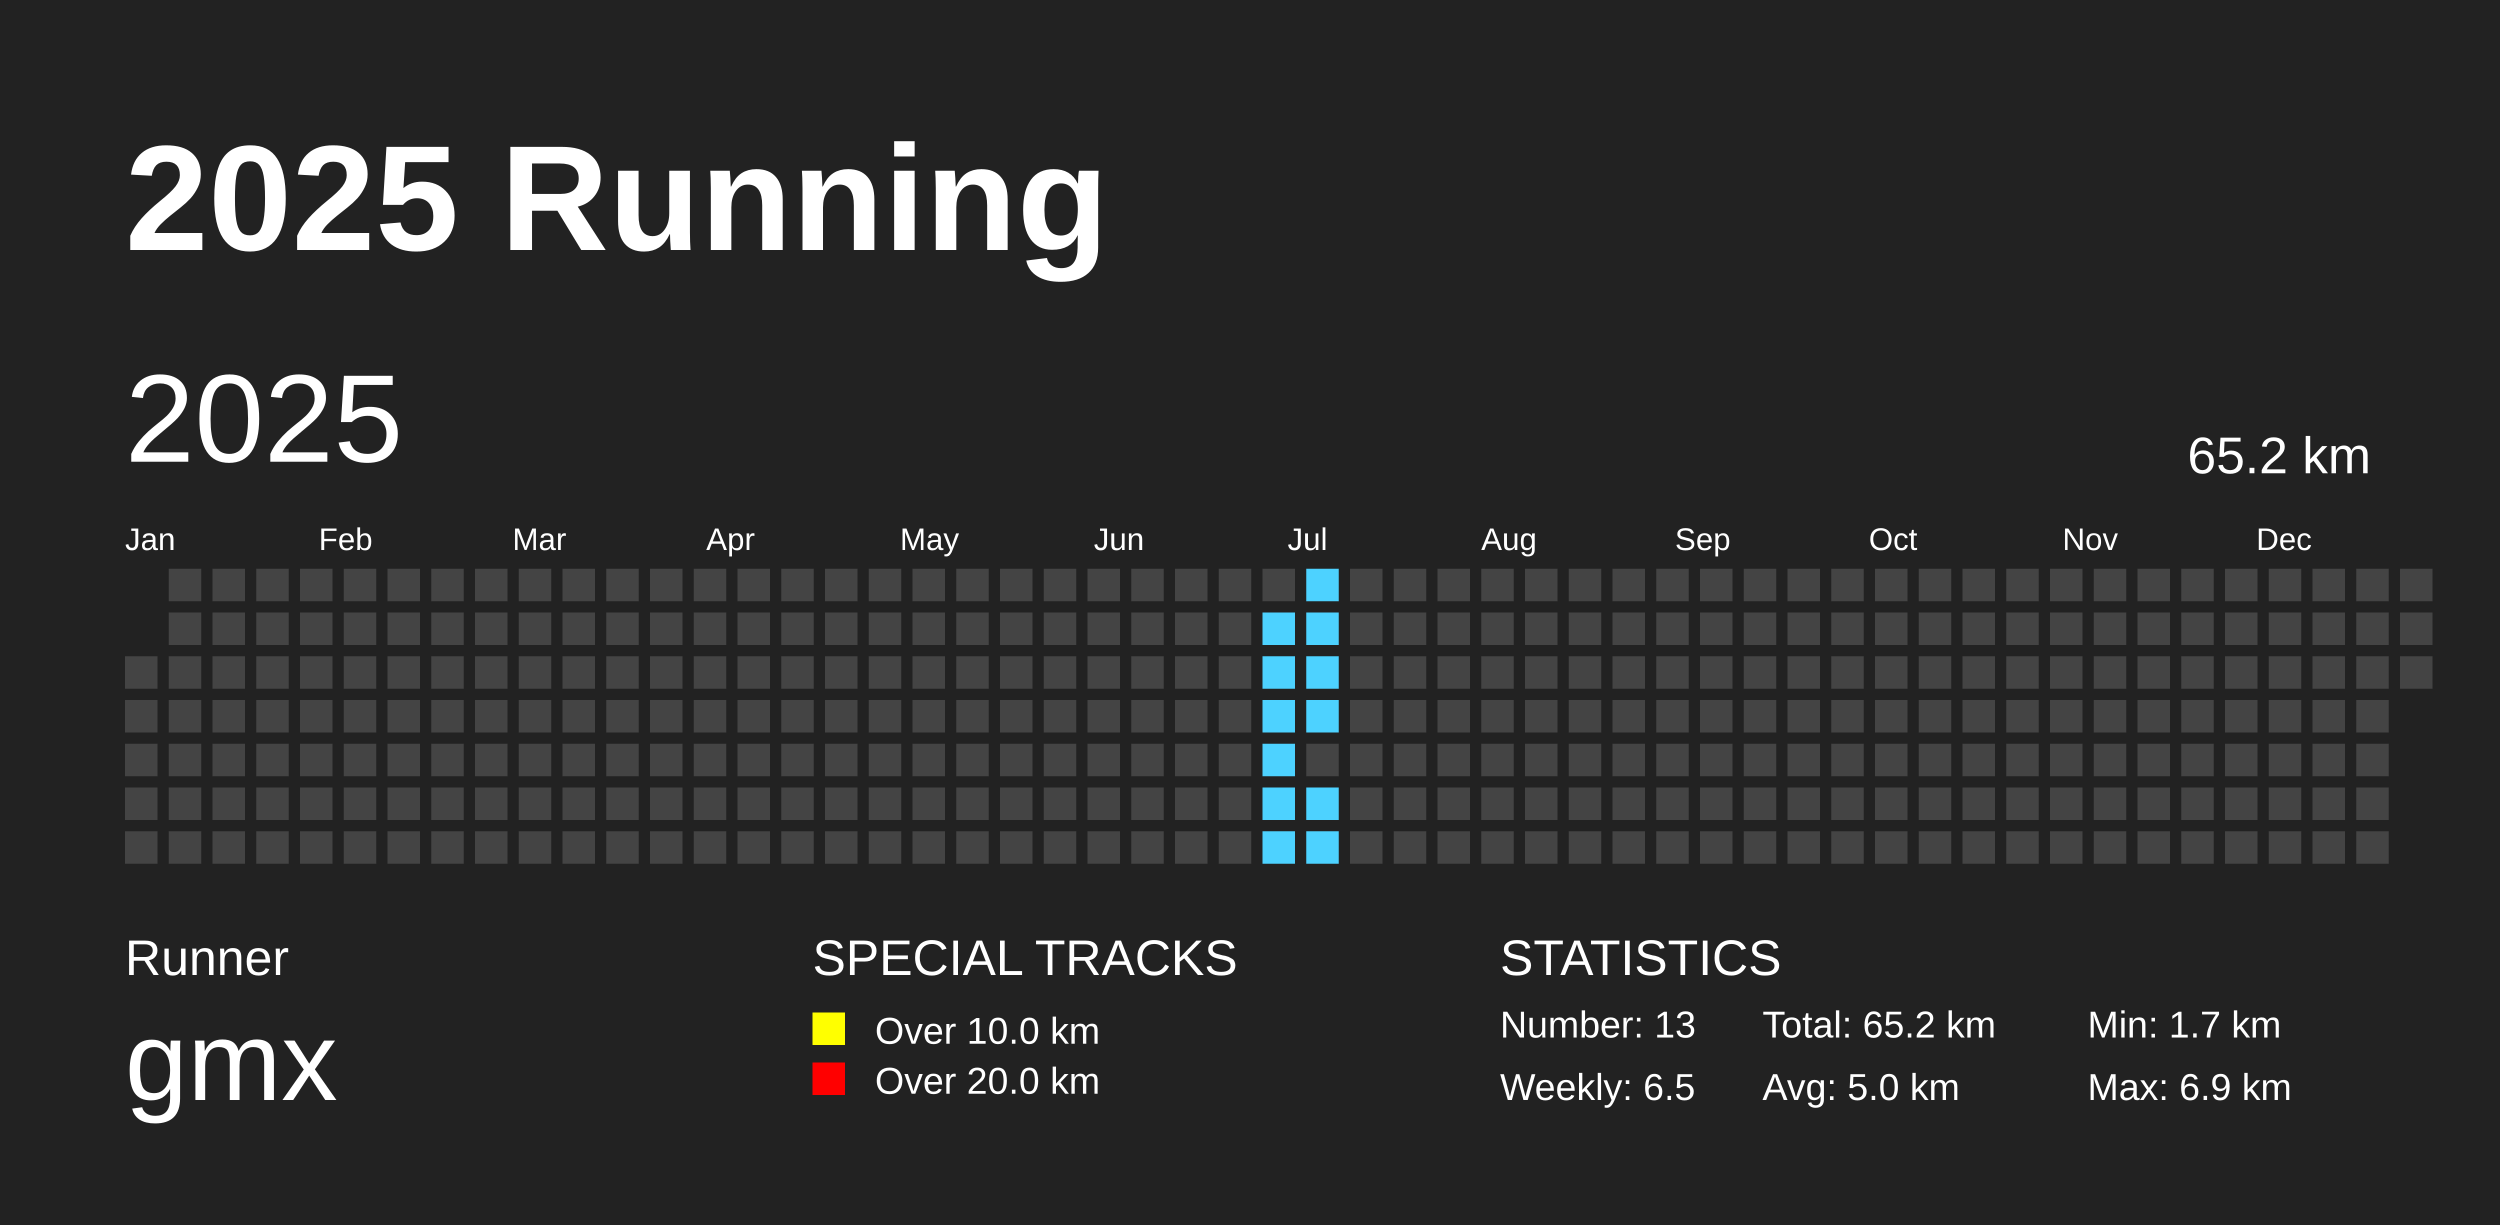
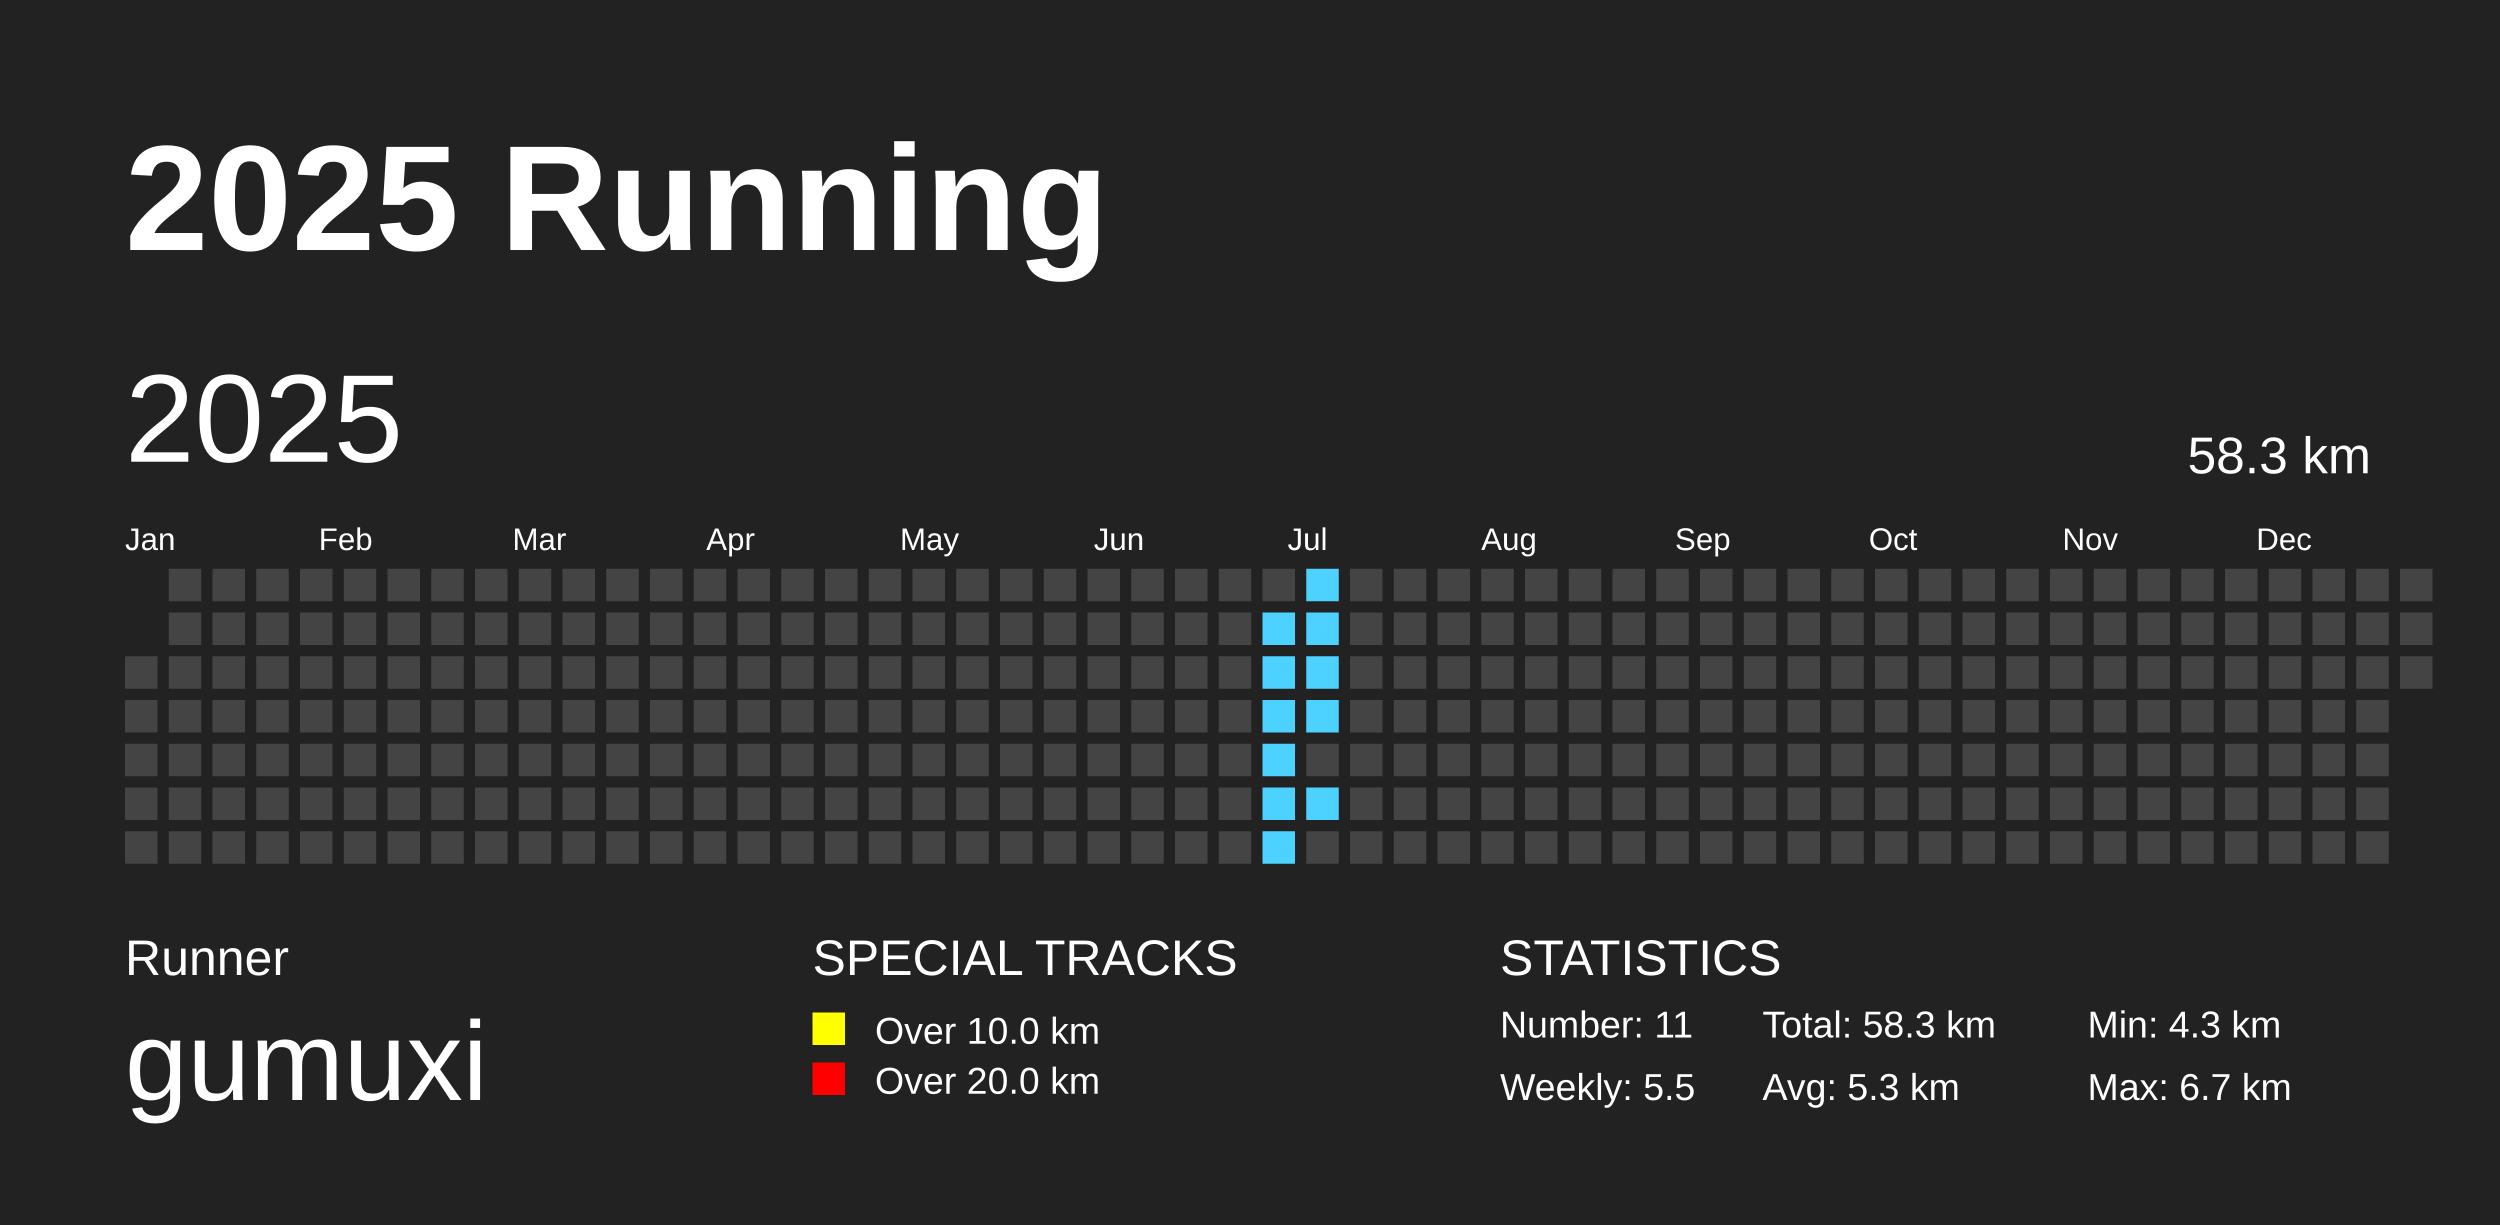
<svg xmlns="http://www.w3.org/2000/svg" baseProfile="full" height="98mm" version="1.1" viewBox="0,0,200,98" width="200mm">
  <defs />
  <rect fill="#222222" height="98" width="200" x="0" y="0" />
  <text fill="#FFFFFF" style="font-size:12px; font-family:Arial; font-weight:bold;" x="10" y="20">2025 Running</text>
  <text fill="#FFFFFF" style="font-size:4px; font-family:Arial" x="10" y="78">Runner</text>
-   <text fill="#FFFFFF" style="font-size:9px; font-family:Arial" x="10" y="88">gmx</text>
+   <text fill="#FFFFFF" style="font-size:9px; font-family:Arial" x="10" y="88">gumuxi</text>
  <text fill="#FFFFFF" style="font-size:4px; font-family:Arial" x="65" y="78">SPECIAL TRACKS</text>
  <rect fill="yellow" height="2.6" width="2.6" x="65" y="81" />
  <text fill="#FFFFFF" style="font-size:3px; font-family:Arial" x="70" y="83.5">Over 10.0 km</text>
  <rect fill="red" height="2.6" width="2.6" x="65" y="85" />
  <text fill="#FFFFFF" style="font-size:3px; font-family:Arial" x="70" y="87.5">Over 20.0 km</text>
  <text fill="#FFFFFF" style="font-size:4px; font-family:Arial" x="120" y="78">STATISTICS</text>
-   <text fill="#FFFFFF" style="font-size:3px; font-family:Arial" x="120" y="83">Number: 13</text>
-   <text fill="#FFFFFF" style="font-size:3px; font-family:Arial" x="120" y="88">Weekly: 6.5</text>
-   <text fill="#FFFFFF" style="font-size:3px; font-family:Arial" x="141" y="83">Total: 65.2 km</text>
-   <text fill="#FFFFFF" style="font-size:3px; font-family:Arial" x="141" y="88">Avg: 5.0 km</text>
-   <text fill="#FFFFFF" style="font-size:3px; font-family:Arial" x="167" y="83">Min: 1.7 km</text>
-   <text fill="#FFFFFF" style="font-size:3px; font-family:Arial" x="167" y="88">Max: 6.9 km</text>
+   <text fill="#FFFFFF" style="font-size:3px; font-family:Arial" x="120" y="83">Number: 11</text>
+   <text fill="#FFFFFF" style="font-size:3px; font-family:Arial" x="120" y="88">Weekly: 5.5</text>
+   <text fill="#FFFFFF" style="font-size:3px; font-family:Arial" x="141" y="83">Total: 58.3 km</text>
+   <text fill="#FFFFFF" style="font-size:3px; font-family:Arial" x="141" y="88">Avg: 5.3 km</text>
+   <text fill="#FFFFFF" style="font-size:3px; font-family:Arial" x="167" y="83">Min: 4.3 km</text>
+   <text fill="#FFFFFF" style="font-size:3px; font-family:Arial" x="167" y="88">Max: 6.7 km</text>
  <text dominant-baseline="hanging" fill="#FFFFFF" style="font-size:10.0px; font-family:Arial;" x="10" y="30">2025</text>
-   <text dominant-baseline="hanging" fill="#FFFFFF" style="font-size:4.125px; font-family:Arial;" x="175" y="35">65.2 km</text>
+   <text dominant-baseline="hanging" fill="#FFFFFF" style="font-size:4.125px; font-family:Arial;" x="175" y="35">58.3 km</text>
  <text fill="#FFFFFF" style="font-size:2.5px; font-family:Arial" x="10.0" y="44">Jan</text>
  <text fill="#FFFFFF" style="font-size:2.5px; font-family:Arial" x="25.5" y="44">Feb</text>
  <text fill="#FFFFFF" style="font-size:2.5px; font-family:Arial" x="41.0" y="44">Mar</text>
  <text fill="#FFFFFF" style="font-size:2.5px; font-family:Arial" x="56.5" y="44">Apr</text>
  <text fill="#FFFFFF" style="font-size:2.5px; font-family:Arial" x="72.0" y="44">May</text>
  <text fill="#FFFFFF" style="font-size:2.5px; font-family:Arial" x="87.5" y="44">Jun</text>
  <text fill="#FFFFFF" style="font-size:2.5px; font-family:Arial" x="103.0" y="44">Jul</text>
  <text fill="#FFFFFF" style="font-size:2.5px; font-family:Arial" x="118.5" y="44">Aug</text>
  <text fill="#FFFFFF" style="font-size:2.5px; font-family:Arial" x="134.0" y="44">Sep</text>
  <text fill="#FFFFFF" style="font-size:2.5px; font-family:Arial" x="149.5" y="44">Oct</text>
  <text fill="#FFFFFF" style="font-size:2.5px; font-family:Arial" x="165.0" y="44">Nov</text>
  <text fill="#FFFFFF" style="font-size:2.5px; font-family:Arial" x="180.5" y="44">Dec</text>
  <rect fill="#444444" height="2.6" width="2.6" x="10.0" y="52.5" />
  <rect fill="#444444" height="2.6" width="2.6" x="10.0" y="56.0" />
  <rect fill="#444444" height="2.6" width="2.6" x="10.0" y="59.5" />
  <rect fill="#444444" height="2.6" width="2.6" x="10.0" y="63.0" />
  <rect fill="#444444" height="2.6" width="2.6" x="10.0" y="66.5" />
  <rect fill="#444444" height="2.6" width="2.6" x="13.5" y="45.5" />
  <rect fill="#444444" height="2.6" width="2.6" x="13.5" y="49.0" />
  <rect fill="#444444" height="2.6" width="2.6" x="13.5" y="52.5" />
  <rect fill="#444444" height="2.6" width="2.6" x="13.5" y="56.0" />
  <rect fill="#444444" height="2.6" width="2.6" x="13.5" y="59.5" />
  <rect fill="#444444" height="2.6" width="2.6" x="13.5" y="63.0" />
  <rect fill="#444444" height="2.6" width="2.6" x="13.5" y="66.5" />
  <rect fill="#444444" height="2.6" width="2.6" x="17.0" y="45.5" />
  <rect fill="#444444" height="2.6" width="2.6" x="17.0" y="49.0" />
  <rect fill="#444444" height="2.6" width="2.6" x="17.0" y="52.5" />
  <rect fill="#444444" height="2.6" width="2.6" x="17.0" y="56.0" />
  <rect fill="#444444" height="2.6" width="2.6" x="17.0" y="59.5" />
  <rect fill="#444444" height="2.6" width="2.6" x="17.0" y="63.0" />
  <rect fill="#444444" height="2.6" width="2.6" x="17.0" y="66.5" />
  <rect fill="#444444" height="2.6" width="2.6" x="20.5" y="45.5" />
  <rect fill="#444444" height="2.6" width="2.6" x="20.5" y="49.0" />
  <rect fill="#444444" height="2.6" width="2.6" x="20.5" y="52.5" />
  <rect fill="#444444" height="2.6" width="2.6" x="20.5" y="56.0" />
  <rect fill="#444444" height="2.6" width="2.6" x="20.5" y="59.5" />
  <rect fill="#444444" height="2.6" width="2.6" x="20.5" y="63.0" />
  <rect fill="#444444" height="2.6" width="2.6" x="20.5" y="66.5" />
  <rect fill="#444444" height="2.6" width="2.6" x="24.0" y="45.5" />
  <rect fill="#444444" height="2.6" width="2.6" x="24.0" y="49.0" />
  <rect fill="#444444" height="2.6" width="2.6" x="24.0" y="52.5" />
  <rect fill="#444444" height="2.6" width="2.6" x="24.0" y="56.0" />
  <rect fill="#444444" height="2.6" width="2.6" x="24.0" y="59.5" />
  <rect fill="#444444" height="2.6" width="2.6" x="24.0" y="63.0" />
  <rect fill="#444444" height="2.6" width="2.6" x="24.0" y="66.5" />
  <rect fill="#444444" height="2.6" width="2.6" x="27.5" y="45.5" />
  <rect fill="#444444" height="2.6" width="2.6" x="27.5" y="49.0" />
  <rect fill="#444444" height="2.6" width="2.6" x="27.5" y="52.5" />
  <rect fill="#444444" height="2.6" width="2.6" x="27.5" y="56.0" />
  <rect fill="#444444" height="2.6" width="2.6" x="27.5" y="59.5" />
  <rect fill="#444444" height="2.6" width="2.6" x="27.5" y="63.0" />
  <rect fill="#444444" height="2.6" width="2.6" x="27.5" y="66.5" />
  <rect fill="#444444" height="2.6" width="2.6" x="31.0" y="45.5" />
  <rect fill="#444444" height="2.6" width="2.6" x="31.0" y="49.0" />
  <rect fill="#444444" height="2.6" width="2.6" x="31.0" y="52.5" />
  <rect fill="#444444" height="2.6" width="2.6" x="31.0" y="56.0" />
  <rect fill="#444444" height="2.6" width="2.6" x="31.0" y="59.5" />
  <rect fill="#444444" height="2.6" width="2.6" x="31.0" y="63.0" />
  <rect fill="#444444" height="2.6" width="2.6" x="31.0" y="66.5" />
  <rect fill="#444444" height="2.6" width="2.6" x="34.5" y="45.5" />
  <rect fill="#444444" height="2.6" width="2.6" x="34.5" y="49.0" />
  <rect fill="#444444" height="2.6" width="2.6" x="34.5" y="52.5" />
  <rect fill="#444444" height="2.6" width="2.6" x="34.5" y="56.0" />
  <rect fill="#444444" height="2.6" width="2.6" x="34.5" y="59.5" />
  <rect fill="#444444" height="2.6" width="2.6" x="34.5" y="63.0" />
  <rect fill="#444444" height="2.6" width="2.6" x="34.5" y="66.5" />
  <rect fill="#444444" height="2.6" width="2.6" x="38.0" y="45.5" />
  <rect fill="#444444" height="2.6" width="2.6" x="38.0" y="49.0" />
  <rect fill="#444444" height="2.6" width="2.6" x="38.0" y="52.5" />
  <rect fill="#444444" height="2.6" width="2.6" x="38.0" y="56.0" />
  <rect fill="#444444" height="2.6" width="2.6" x="38.0" y="59.5" />
  <rect fill="#444444" height="2.6" width="2.6" x="38.0" y="63.0" />
  <rect fill="#444444" height="2.6" width="2.6" x="38.0" y="66.5" />
  <rect fill="#444444" height="2.6" width="2.6" x="41.5" y="45.5" />
  <rect fill="#444444" height="2.6" width="2.6" x="41.5" y="49.0" />
  <rect fill="#444444" height="2.6" width="2.6" x="41.5" y="52.5" />
  <rect fill="#444444" height="2.6" width="2.6" x="41.5" y="56.0" />
  <rect fill="#444444" height="2.6" width="2.6" x="41.5" y="59.5" />
  <rect fill="#444444" height="2.6" width="2.6" x="41.5" y="63.0" />
  <rect fill="#444444" height="2.6" width="2.6" x="41.5" y="66.5" />
  <rect fill="#444444" height="2.6" width="2.6" x="45.0" y="45.5" />
  <rect fill="#444444" height="2.6" width="2.6" x="45.0" y="49.0" />
  <rect fill="#444444" height="2.6" width="2.6" x="45.0" y="52.5" />
  <rect fill="#444444" height="2.6" width="2.6" x="45.0" y="56.0" />
  <rect fill="#444444" height="2.6" width="2.6" x="45.0" y="59.5" />
  <rect fill="#444444" height="2.6" width="2.6" x="45.0" y="63.0" />
  <rect fill="#444444" height="2.6" width="2.6" x="45.0" y="66.5" />
  <rect fill="#444444" height="2.6" width="2.6" x="48.5" y="45.5" />
  <rect fill="#444444" height="2.6" width="2.6" x="48.5" y="49.0" />
  <rect fill="#444444" height="2.6" width="2.6" x="48.5" y="52.5" />
  <rect fill="#444444" height="2.6" width="2.6" x="48.5" y="56.0" />
  <rect fill="#444444" height="2.6" width="2.6" x="48.5" y="59.5" />
  <rect fill="#444444" height="2.6" width="2.6" x="48.5" y="63.0" />
  <rect fill="#444444" height="2.6" width="2.6" x="48.5" y="66.5" />
  <rect fill="#444444" height="2.6" width="2.6" x="52.0" y="45.5" />
  <rect fill="#444444" height="2.6" width="2.6" x="52.0" y="49.0" />
  <rect fill="#444444" height="2.6" width="2.6" x="52.0" y="52.5" />
  <rect fill="#444444" height="2.6" width="2.6" x="52.0" y="56.0" />
  <rect fill="#444444" height="2.6" width="2.6" x="52.0" y="59.5" />
  <rect fill="#444444" height="2.6" width="2.6" x="52.0" y="63.0" />
  <rect fill="#444444" height="2.6" width="2.6" x="52.0" y="66.5" />
  <rect fill="#444444" height="2.6" width="2.6" x="55.5" y="45.5" />
  <rect fill="#444444" height="2.6" width="2.6" x="55.5" y="49.0" />
  <rect fill="#444444" height="2.6" width="2.6" x="55.5" y="52.5" />
  <rect fill="#444444" height="2.6" width="2.6" x="55.5" y="56.0" />
  <rect fill="#444444" height="2.6" width="2.6" x="55.5" y="59.5" />
  <rect fill="#444444" height="2.6" width="2.6" x="55.5" y="63.0" />
  <rect fill="#444444" height="2.6" width="2.6" x="55.5" y="66.5" />
  <rect fill="#444444" height="2.6" width="2.6" x="59.0" y="45.5" />
  <rect fill="#444444" height="2.6" width="2.6" x="59.0" y="49.0" />
  <rect fill="#444444" height="2.6" width="2.6" x="59.0" y="52.5" />
  <rect fill="#444444" height="2.6" width="2.6" x="59.0" y="56.0" />
  <rect fill="#444444" height="2.6" width="2.6" x="59.0" y="59.5" />
  <rect fill="#444444" height="2.6" width="2.6" x="59.0" y="63.0" />
  <rect fill="#444444" height="2.6" width="2.6" x="59.0" y="66.5" />
  <rect fill="#444444" height="2.6" width="2.6" x="62.5" y="45.5" />
  <rect fill="#444444" height="2.6" width="2.6" x="62.5" y="49.0" />
  <rect fill="#444444" height="2.6" width="2.6" x="62.5" y="52.5" />
  <rect fill="#444444" height="2.6" width="2.6" x="62.5" y="56.0" />
  <rect fill="#444444" height="2.6" width="2.6" x="62.5" y="59.5" />
  <rect fill="#444444" height="2.6" width="2.6" x="62.5" y="63.0" />
  <rect fill="#444444" height="2.6" width="2.6" x="62.5" y="66.5" />
  <rect fill="#444444" height="2.6" width="2.6" x="66.0" y="45.5" />
  <rect fill="#444444" height="2.6" width="2.6" x="66.0" y="49.0" />
  <rect fill="#444444" height="2.6" width="2.6" x="66.0" y="52.5" />
  <rect fill="#444444" height="2.6" width="2.6" x="66.0" y="56.0" />
  <rect fill="#444444" height="2.6" width="2.6" x="66.0" y="59.5" />
  <rect fill="#444444" height="2.6" width="2.6" x="66.0" y="63.0" />
  <rect fill="#444444" height="2.6" width="2.6" x="66.0" y="66.5" />
  <rect fill="#444444" height="2.6" width="2.6" x="69.5" y="45.5" />
  <rect fill="#444444" height="2.6" width="2.6" x="69.5" y="49.0" />
  <rect fill="#444444" height="2.6" width="2.6" x="69.5" y="52.5" />
  <rect fill="#444444" height="2.6" width="2.6" x="69.5" y="56.0" />
  <rect fill="#444444" height="2.6" width="2.6" x="69.5" y="59.5" />
  <rect fill="#444444" height="2.6" width="2.6" x="69.5" y="63.0" />
  <rect fill="#444444" height="2.6" width="2.6" x="69.5" y="66.5" />
  <rect fill="#444444" height="2.6" width="2.6" x="73.0" y="45.5" />
  <rect fill="#444444" height="2.6" width="2.6" x="73.0" y="49.0" />
  <rect fill="#444444" height="2.6" width="2.6" x="73.0" y="52.5" />
  <rect fill="#444444" height="2.6" width="2.6" x="73.0" y="56.0" />
  <rect fill="#444444" height="2.6" width="2.6" x="73.0" y="59.5" />
  <rect fill="#444444" height="2.6" width="2.6" x="73.0" y="63.0" />
  <rect fill="#444444" height="2.6" width="2.6" x="73.0" y="66.5" />
  <rect fill="#444444" height="2.6" width="2.6" x="76.5" y="45.5" />
  <rect fill="#444444" height="2.6" width="2.6" x="76.5" y="49.0" />
  <rect fill="#444444" height="2.6" width="2.6" x="76.5" y="52.5" />
  <rect fill="#444444" height="2.6" width="2.6" x="76.5" y="56.0" />
  <rect fill="#444444" height="2.6" width="2.6" x="76.5" y="59.5" />
  <rect fill="#444444" height="2.6" width="2.6" x="76.5" y="63.0" />
  <rect fill="#444444" height="2.6" width="2.6" x="76.5" y="66.5" />
  <rect fill="#444444" height="2.6" width="2.6" x="80.0" y="45.5" />
  <rect fill="#444444" height="2.6" width="2.6" x="80.0" y="49.0" />
  <rect fill="#444444" height="2.6" width="2.6" x="80.0" y="52.5" />
  <rect fill="#444444" height="2.6" width="2.6" x="80.0" y="56.0" />
  <rect fill="#444444" height="2.6" width="2.6" x="80.0" y="59.5" />
  <rect fill="#444444" height="2.6" width="2.6" x="80.0" y="63.0" />
  <rect fill="#444444" height="2.6" width="2.6" x="80.0" y="66.5" />
  <rect fill="#444444" height="2.6" width="2.6" x="83.5" y="45.5" />
  <rect fill="#444444" height="2.6" width="2.6" x="83.5" y="49.0" />
  <rect fill="#444444" height="2.6" width="2.6" x="83.5" y="52.5" />
  <rect fill="#444444" height="2.6" width="2.6" x="83.5" y="56.0" />
  <rect fill="#444444" height="2.6" width="2.6" x="83.5" y="59.5" />
  <rect fill="#444444" height="2.6" width="2.6" x="83.5" y="63.0" />
  <rect fill="#444444" height="2.6" width="2.6" x="83.5" y="66.5" />
  <rect fill="#444444" height="2.6" width="2.6" x="87.0" y="45.5" />
  <rect fill="#444444" height="2.6" width="2.6" x="87.0" y="49.0" />
  <rect fill="#444444" height="2.6" width="2.6" x="87.0" y="52.5" />
  <rect fill="#444444" height="2.6" width="2.6" x="87.0" y="56.0" />
  <rect fill="#444444" height="2.6" width="2.6" x="87.0" y="59.5" />
  <rect fill="#444444" height="2.6" width="2.6" x="87.0" y="63.0" />
  <rect fill="#444444" height="2.6" width="2.6" x="87.0" y="66.5" />
  <rect fill="#444444" height="2.6" width="2.6" x="90.5" y="45.5" />
  <rect fill="#444444" height="2.6" width="2.6" x="90.5" y="49.0" />
  <rect fill="#444444" height="2.6" width="2.6" x="90.5" y="52.5" />
  <rect fill="#444444" height="2.6" width="2.6" x="90.5" y="56.0" />
  <rect fill="#444444" height="2.6" width="2.6" x="90.5" y="59.5" />
  <rect fill="#444444" height="2.6" width="2.6" x="90.5" y="63.0" />
  <rect fill="#444444" height="2.6" width="2.6" x="90.5" y="66.5" />
  <rect fill="#444444" height="2.6" width="2.6" x="94.0" y="45.5" />
  <rect fill="#444444" height="2.6" width="2.6" x="94.0" y="49.0" />
  <rect fill="#444444" height="2.6" width="2.6" x="94.0" y="52.5" />
  <rect fill="#444444" height="2.6" width="2.6" x="94.0" y="56.0" />
  <rect fill="#444444" height="2.6" width="2.6" x="94.0" y="59.5" />
  <rect fill="#444444" height="2.6" width="2.6" x="94.0" y="63.0" />
  <rect fill="#444444" height="2.6" width="2.6" x="94.0" y="66.5" />
  <rect fill="#444444" height="2.6" width="2.6" x="97.5" y="45.5" />
  <rect fill="#444444" height="2.6" width="2.6" x="97.5" y="49.0" />
  <rect fill="#444444" height="2.6" width="2.6" x="97.5" y="52.5" />
  <rect fill="#444444" height="2.6" width="2.6" x="97.5" y="56.0" />
  <rect fill="#444444" height="2.6" width="2.6" x="97.5" y="59.5" />
  <rect fill="#444444" height="2.6" width="2.6" x="97.5" y="63.0" />
  <rect fill="#444444" height="2.6" width="2.6" x="97.5" y="66.5" />
  <rect fill="#444444" height="2.6" width="2.6" x="101.0" y="45.5" />
  <rect fill="#4DD2FF" height="2.6" width="2.6" x="101.0" y="49.0" />
  <rect fill="#4DD2FF" height="2.6" width="2.6" x="101.0" y="52.5" />
  <rect fill="#4DD2FF" height="2.6" width="2.6" x="101.0" y="56.0" />
  <rect fill="#4DD2FF" height="2.6" width="2.6" x="101.0" y="59.5" />
  <rect fill="#4DD2FF" height="2.6" width="2.6" x="101.0" y="63.0" />
  <rect fill="#4DD2FF" height="2.6" width="2.6" x="101.0" y="66.5" />
  <rect fill="#4DD2FF" height="2.6" width="2.6" x="104.5" y="45.5" />
  <rect fill="#4DD2FF" height="2.6" width="2.6" x="104.5" y="49.0" />
  <rect fill="#4DD2FF" height="2.6" width="2.6" x="104.5" y="52.5" />
  <rect fill="#4DD2FF" height="2.6" width="2.6" x="104.5" y="56.0" />
  <rect fill="#444444" height="2.6" width="2.6" x="104.5" y="59.5" />
  <rect fill="#4DD2FF" height="2.6" width="2.6" x="104.5" y="63.0" />
-   <rect fill="#4DD2FF" height="2.6" width="2.6" x="104.5" y="66.5" />
+   <rect fill="#444444" height="2.6" width="2.6" x="104.5" y="66.5" />
  <rect fill="#444444" height="2.6" width="2.6" x="108.0" y="45.5" />
  <rect fill="#444444" height="2.6" width="2.6" x="108.0" y="49.0" />
  <rect fill="#444444" height="2.6" width="2.6" x="108.0" y="52.5" />
  <rect fill="#444444" height="2.6" width="2.6" x="108.0" y="56.0" />
  <rect fill="#444444" height="2.6" width="2.6" x="108.0" y="59.5" />
  <rect fill="#444444" height="2.6" width="2.6" x="108.0" y="63.0" />
  <rect fill="#444444" height="2.6" width="2.6" x="108.0" y="66.5" />
  <rect fill="#444444" height="2.6" width="2.6" x="111.5" y="45.5" />
  <rect fill="#444444" height="2.6" width="2.6" x="111.5" y="49.0" />
  <rect fill="#444444" height="2.6" width="2.6" x="111.5" y="52.5" />
  <rect fill="#444444" height="2.6" width="2.6" x="111.5" y="56.0" />
  <rect fill="#444444" height="2.6" width="2.6" x="111.5" y="59.5" />
  <rect fill="#444444" height="2.6" width="2.6" x="111.5" y="63.0" />
  <rect fill="#444444" height="2.6" width="2.6" x="111.5" y="66.5" />
  <rect fill="#444444" height="2.6" width="2.6" x="115.0" y="45.5" />
  <rect fill="#444444" height="2.6" width="2.6" x="115.0" y="49.0" />
  <rect fill="#444444" height="2.6" width="2.6" x="115.0" y="52.5" />
  <rect fill="#444444" height="2.6" width="2.6" x="115.0" y="56.0" />
  <rect fill="#444444" height="2.6" width="2.6" x="115.0" y="59.5" />
  <rect fill="#444444" height="2.6" width="2.6" x="115.0" y="63.0" />
  <rect fill="#444444" height="2.6" width="2.6" x="115.0" y="66.5" />
  <rect fill="#444444" height="2.6" width="2.6" x="118.5" y="45.5" />
  <rect fill="#444444" height="2.6" width="2.6" x="118.5" y="49.0" />
  <rect fill="#444444" height="2.6" width="2.6" x="118.5" y="52.5" />
  <rect fill="#444444" height="2.6" width="2.6" x="118.5" y="56.0" />
  <rect fill="#444444" height="2.6" width="2.6" x="118.5" y="59.5" />
  <rect fill="#444444" height="2.6" width="2.6" x="118.5" y="63.0" />
  <rect fill="#444444" height="2.6" width="2.6" x="118.5" y="66.5" />
  <rect fill="#444444" height="2.6" width="2.6" x="122.0" y="45.5" />
  <rect fill="#444444" height="2.6" width="2.6" x="122.0" y="49.0" />
  <rect fill="#444444" height="2.6" width="2.6" x="122.0" y="52.5" />
  <rect fill="#444444" height="2.6" width="2.6" x="122.0" y="56.0" />
  <rect fill="#444444" height="2.6" width="2.6" x="122.0" y="59.5" />
  <rect fill="#444444" height="2.6" width="2.6" x="122.0" y="63.0" />
  <rect fill="#444444" height="2.6" width="2.6" x="122.0" y="66.5" />
  <rect fill="#444444" height="2.6" width="2.6" x="125.5" y="45.5" />
  <rect fill="#444444" height="2.6" width="2.6" x="125.5" y="49.0" />
  <rect fill="#444444" height="2.6" width="2.6" x="125.5" y="52.5" />
  <rect fill="#444444" height="2.6" width="2.6" x="125.5" y="56.0" />
  <rect fill="#444444" height="2.6" width="2.6" x="125.5" y="59.5" />
  <rect fill="#444444" height="2.6" width="2.6" x="125.5" y="63.0" />
  <rect fill="#444444" height="2.6" width="2.6" x="125.5" y="66.5" />
  <rect fill="#444444" height="2.6" width="2.6" x="129.0" y="45.5" />
  <rect fill="#444444" height="2.6" width="2.6" x="129.0" y="49.0" />
  <rect fill="#444444" height="2.6" width="2.6" x="129.0" y="52.5" />
  <rect fill="#444444" height="2.6" width="2.6" x="129.0" y="56.0" />
  <rect fill="#444444" height="2.6" width="2.6" x="129.0" y="59.5" />
  <rect fill="#444444" height="2.6" width="2.6" x="129.0" y="63.0" />
  <rect fill="#444444" height="2.6" width="2.6" x="129.0" y="66.5" />
  <rect fill="#444444" height="2.6" width="2.6" x="132.5" y="45.5" />
  <rect fill="#444444" height="2.6" width="2.6" x="132.5" y="49.0" />
  <rect fill="#444444" height="2.6" width="2.6" x="132.5" y="52.5" />
  <rect fill="#444444" height="2.6" width="2.6" x="132.5" y="56.0" />
  <rect fill="#444444" height="2.6" width="2.6" x="132.5" y="59.5" />
  <rect fill="#444444" height="2.6" width="2.6" x="132.5" y="63.0" />
  <rect fill="#444444" height="2.6" width="2.6" x="132.5" y="66.5" />
  <rect fill="#444444" height="2.6" width="2.6" x="136.0" y="45.5" />
  <rect fill="#444444" height="2.6" width="2.6" x="136.0" y="49.0" />
  <rect fill="#444444" height="2.6" width="2.6" x="136.0" y="52.5" />
  <rect fill="#444444" height="2.6" width="2.6" x="136.0" y="56.0" />
  <rect fill="#444444" height="2.6" width="2.6" x="136.0" y="59.5" />
  <rect fill="#444444" height="2.6" width="2.6" x="136.0" y="63.0" />
  <rect fill="#444444" height="2.6" width="2.6" x="136.0" y="66.5" />
  <rect fill="#444444" height="2.6" width="2.6" x="139.5" y="45.5" />
  <rect fill="#444444" height="2.6" width="2.6" x="139.5" y="49.0" />
  <rect fill="#444444" height="2.6" width="2.6" x="139.5" y="52.5" />
  <rect fill="#444444" height="2.6" width="2.6" x="139.5" y="56.0" />
  <rect fill="#444444" height="2.6" width="2.6" x="139.5" y="59.5" />
  <rect fill="#444444" height="2.6" width="2.6" x="139.5" y="63.0" />
  <rect fill="#444444" height="2.6" width="2.6" x="139.5" y="66.5" />
  <rect fill="#444444" height="2.6" width="2.6" x="143.0" y="45.5" />
  <rect fill="#444444" height="2.6" width="2.6" x="143.0" y="49.0" />
  <rect fill="#444444" height="2.6" width="2.6" x="143.0" y="52.5" />
  <rect fill="#444444" height="2.6" width="2.6" x="143.0" y="56.0" />
  <rect fill="#444444" height="2.6" width="2.6" x="143.0" y="59.5" />
  <rect fill="#444444" height="2.6" width="2.6" x="143.0" y="63.0" />
  <rect fill="#444444" height="2.6" width="2.6" x="143.0" y="66.5" />
  <rect fill="#444444" height="2.6" width="2.6" x="146.5" y="45.5" />
  <rect fill="#444444" height="2.6" width="2.6" x="146.5" y="49.0" />
  <rect fill="#444444" height="2.6" width="2.6" x="146.5" y="52.5" />
  <rect fill="#444444" height="2.6" width="2.6" x="146.5" y="56.0" />
  <rect fill="#444444" height="2.6" width="2.6" x="146.5" y="59.5" />
  <rect fill="#444444" height="2.6" width="2.6" x="146.5" y="63.0" />
  <rect fill="#444444" height="2.6" width="2.6" x="146.5" y="66.5" />
  <rect fill="#444444" height="2.6" width="2.6" x="150.0" y="45.5" />
  <rect fill="#444444" height="2.6" width="2.6" x="150.0" y="49.0" />
  <rect fill="#444444" height="2.6" width="2.6" x="150.0" y="52.5" />
  <rect fill="#444444" height="2.6" width="2.6" x="150.0" y="56.0" />
  <rect fill="#444444" height="2.6" width="2.6" x="150.0" y="59.5" />
  <rect fill="#444444" height="2.6" width="2.6" x="150.0" y="63.0" />
  <rect fill="#444444" height="2.6" width="2.6" x="150.0" y="66.5" />
  <rect fill="#444444" height="2.6" width="2.6" x="153.5" y="45.5" />
  <rect fill="#444444" height="2.6" width="2.6" x="153.5" y="49.0" />
  <rect fill="#444444" height="2.6" width="2.6" x="153.5" y="52.5" />
  <rect fill="#444444" height="2.6" width="2.6" x="153.5" y="56.0" />
  <rect fill="#444444" height="2.6" width="2.6" x="153.5" y="59.5" />
  <rect fill="#444444" height="2.6" width="2.6" x="153.5" y="63.0" />
  <rect fill="#444444" height="2.6" width="2.6" x="153.5" y="66.5" />
  <rect fill="#444444" height="2.6" width="2.6" x="157.0" y="45.5" />
  <rect fill="#444444" height="2.6" width="2.6" x="157.0" y="49.0" />
  <rect fill="#444444" height="2.6" width="2.6" x="157.0" y="52.5" />
  <rect fill="#444444" height="2.6" width="2.6" x="157.0" y="56.0" />
  <rect fill="#444444" height="2.6" width="2.6" x="157.0" y="59.5" />
  <rect fill="#444444" height="2.6" width="2.6" x="157.0" y="63.0" />
  <rect fill="#444444" height="2.6" width="2.6" x="157.0" y="66.5" />
  <rect fill="#444444" height="2.6" width="2.6" x="160.5" y="45.5" />
  <rect fill="#444444" height="2.6" width="2.6" x="160.5" y="49.0" />
  <rect fill="#444444" height="2.6" width="2.6" x="160.5" y="52.5" />
  <rect fill="#444444" height="2.6" width="2.6" x="160.5" y="56.0" />
  <rect fill="#444444" height="2.6" width="2.6" x="160.5" y="59.5" />
  <rect fill="#444444" height="2.6" width="2.6" x="160.5" y="63.0" />
  <rect fill="#444444" height="2.6" width="2.6" x="160.5" y="66.5" />
  <rect fill="#444444" height="2.6" width="2.6" x="164.0" y="45.5" />
  <rect fill="#444444" height="2.6" width="2.6" x="164.0" y="49.0" />
  <rect fill="#444444" height="2.6" width="2.6" x="164.0" y="52.5" />
  <rect fill="#444444" height="2.6" width="2.6" x="164.0" y="56.0" />
  <rect fill="#444444" height="2.6" width="2.6" x="164.0" y="59.5" />
  <rect fill="#444444" height="2.6" width="2.6" x="164.0" y="63.0" />
  <rect fill="#444444" height="2.6" width="2.6" x="164.0" y="66.5" />
  <rect fill="#444444" height="2.6" width="2.6" x="167.5" y="45.5" />
  <rect fill="#444444" height="2.6" width="2.6" x="167.5" y="49.0" />
  <rect fill="#444444" height="2.6" width="2.6" x="167.5" y="52.5" />
  <rect fill="#444444" height="2.6" width="2.6" x="167.5" y="56.0" />
  <rect fill="#444444" height="2.6" width="2.6" x="167.5" y="59.5" />
  <rect fill="#444444" height="2.6" width="2.6" x="167.5" y="63.0" />
  <rect fill="#444444" height="2.6" width="2.6" x="167.5" y="66.5" />
  <rect fill="#444444" height="2.6" width="2.6" x="171.0" y="45.5" />
  <rect fill="#444444" height="2.6" width="2.6" x="171.0" y="49.0" />
  <rect fill="#444444" height="2.6" width="2.6" x="171.0" y="52.5" />
  <rect fill="#444444" height="2.6" width="2.6" x="171.0" y="56.0" />
  <rect fill="#444444" height="2.6" width="2.6" x="171.0" y="59.5" />
  <rect fill="#444444" height="2.6" width="2.6" x="171.0" y="63.0" />
  <rect fill="#444444" height="2.6" width="2.6" x="171.0" y="66.5" />
  <rect fill="#444444" height="2.6" width="2.6" x="174.5" y="45.5" />
  <rect fill="#444444" height="2.6" width="2.6" x="174.5" y="49.0" />
  <rect fill="#444444" height="2.6" width="2.6" x="174.5" y="52.5" />
  <rect fill="#444444" height="2.6" width="2.6" x="174.5" y="56.0" />
  <rect fill="#444444" height="2.6" width="2.6" x="174.5" y="59.5" />
  <rect fill="#444444" height="2.6" width="2.6" x="174.5" y="63.0" />
  <rect fill="#444444" height="2.6" width="2.6" x="174.5" y="66.5" />
  <rect fill="#444444" height="2.6" width="2.6" x="178.0" y="45.5" />
  <rect fill="#444444" height="2.6" width="2.6" x="178.0" y="49.0" />
  <rect fill="#444444" height="2.6" width="2.6" x="178.0" y="52.5" />
  <rect fill="#444444" height="2.6" width="2.6" x="178.0" y="56.0" />
  <rect fill="#444444" height="2.6" width="2.6" x="178.0" y="59.5" />
  <rect fill="#444444" height="2.6" width="2.6" x="178.0" y="63.0" />
  <rect fill="#444444" height="2.6" width="2.6" x="178.0" y="66.5" />
  <rect fill="#444444" height="2.6" width="2.6" x="181.5" y="45.5" />
  <rect fill="#444444" height="2.6" width="2.6" x="181.5" y="49.0" />
  <rect fill="#444444" height="2.6" width="2.6" x="181.5" y="52.5" />
  <rect fill="#444444" height="2.6" width="2.6" x="181.5" y="56.0" />
  <rect fill="#444444" height="2.6" width="2.6" x="181.5" y="59.5" />
  <rect fill="#444444" height="2.6" width="2.6" x="181.5" y="63.0" />
  <rect fill="#444444" height="2.6" width="2.6" x="181.5" y="66.5" />
  <rect fill="#444444" height="2.6" width="2.6" x="185.0" y="45.5" />
  <rect fill="#444444" height="2.6" width="2.6" x="185.0" y="49.0" />
  <rect fill="#444444" height="2.6" width="2.6" x="185.0" y="52.5" />
  <rect fill="#444444" height="2.6" width="2.6" x="185.0" y="56.0" />
  <rect fill="#444444" height="2.6" width="2.6" x="185.0" y="59.5" />
  <rect fill="#444444" height="2.6" width="2.6" x="185.0" y="63.0" />
  <rect fill="#444444" height="2.6" width="2.6" x="185.0" y="66.5" />
  <rect fill="#444444" height="2.6" width="2.6" x="188.5" y="45.5" />
  <rect fill="#444444" height="2.6" width="2.6" x="188.5" y="49.0" />
  <rect fill="#444444" height="2.6" width="2.6" x="188.5" y="52.5" />
  <rect fill="#444444" height="2.6" width="2.6" x="188.5" y="56.0" />
  <rect fill="#444444" height="2.6" width="2.6" x="188.5" y="59.5" />
  <rect fill="#444444" height="2.6" width="2.6" x="188.5" y="63.0" />
  <rect fill="#444444" height="2.6" width="2.6" x="188.5" y="66.5" />
  <rect fill="#444444" height="2.6" width="2.6" x="192.0" y="45.5" />
  <rect fill="#444444" height="2.6" width="2.6" x="192.0" y="49.0" />
  <rect fill="#444444" height="2.6" width="2.6" x="192.0" y="52.5" />
</svg>
